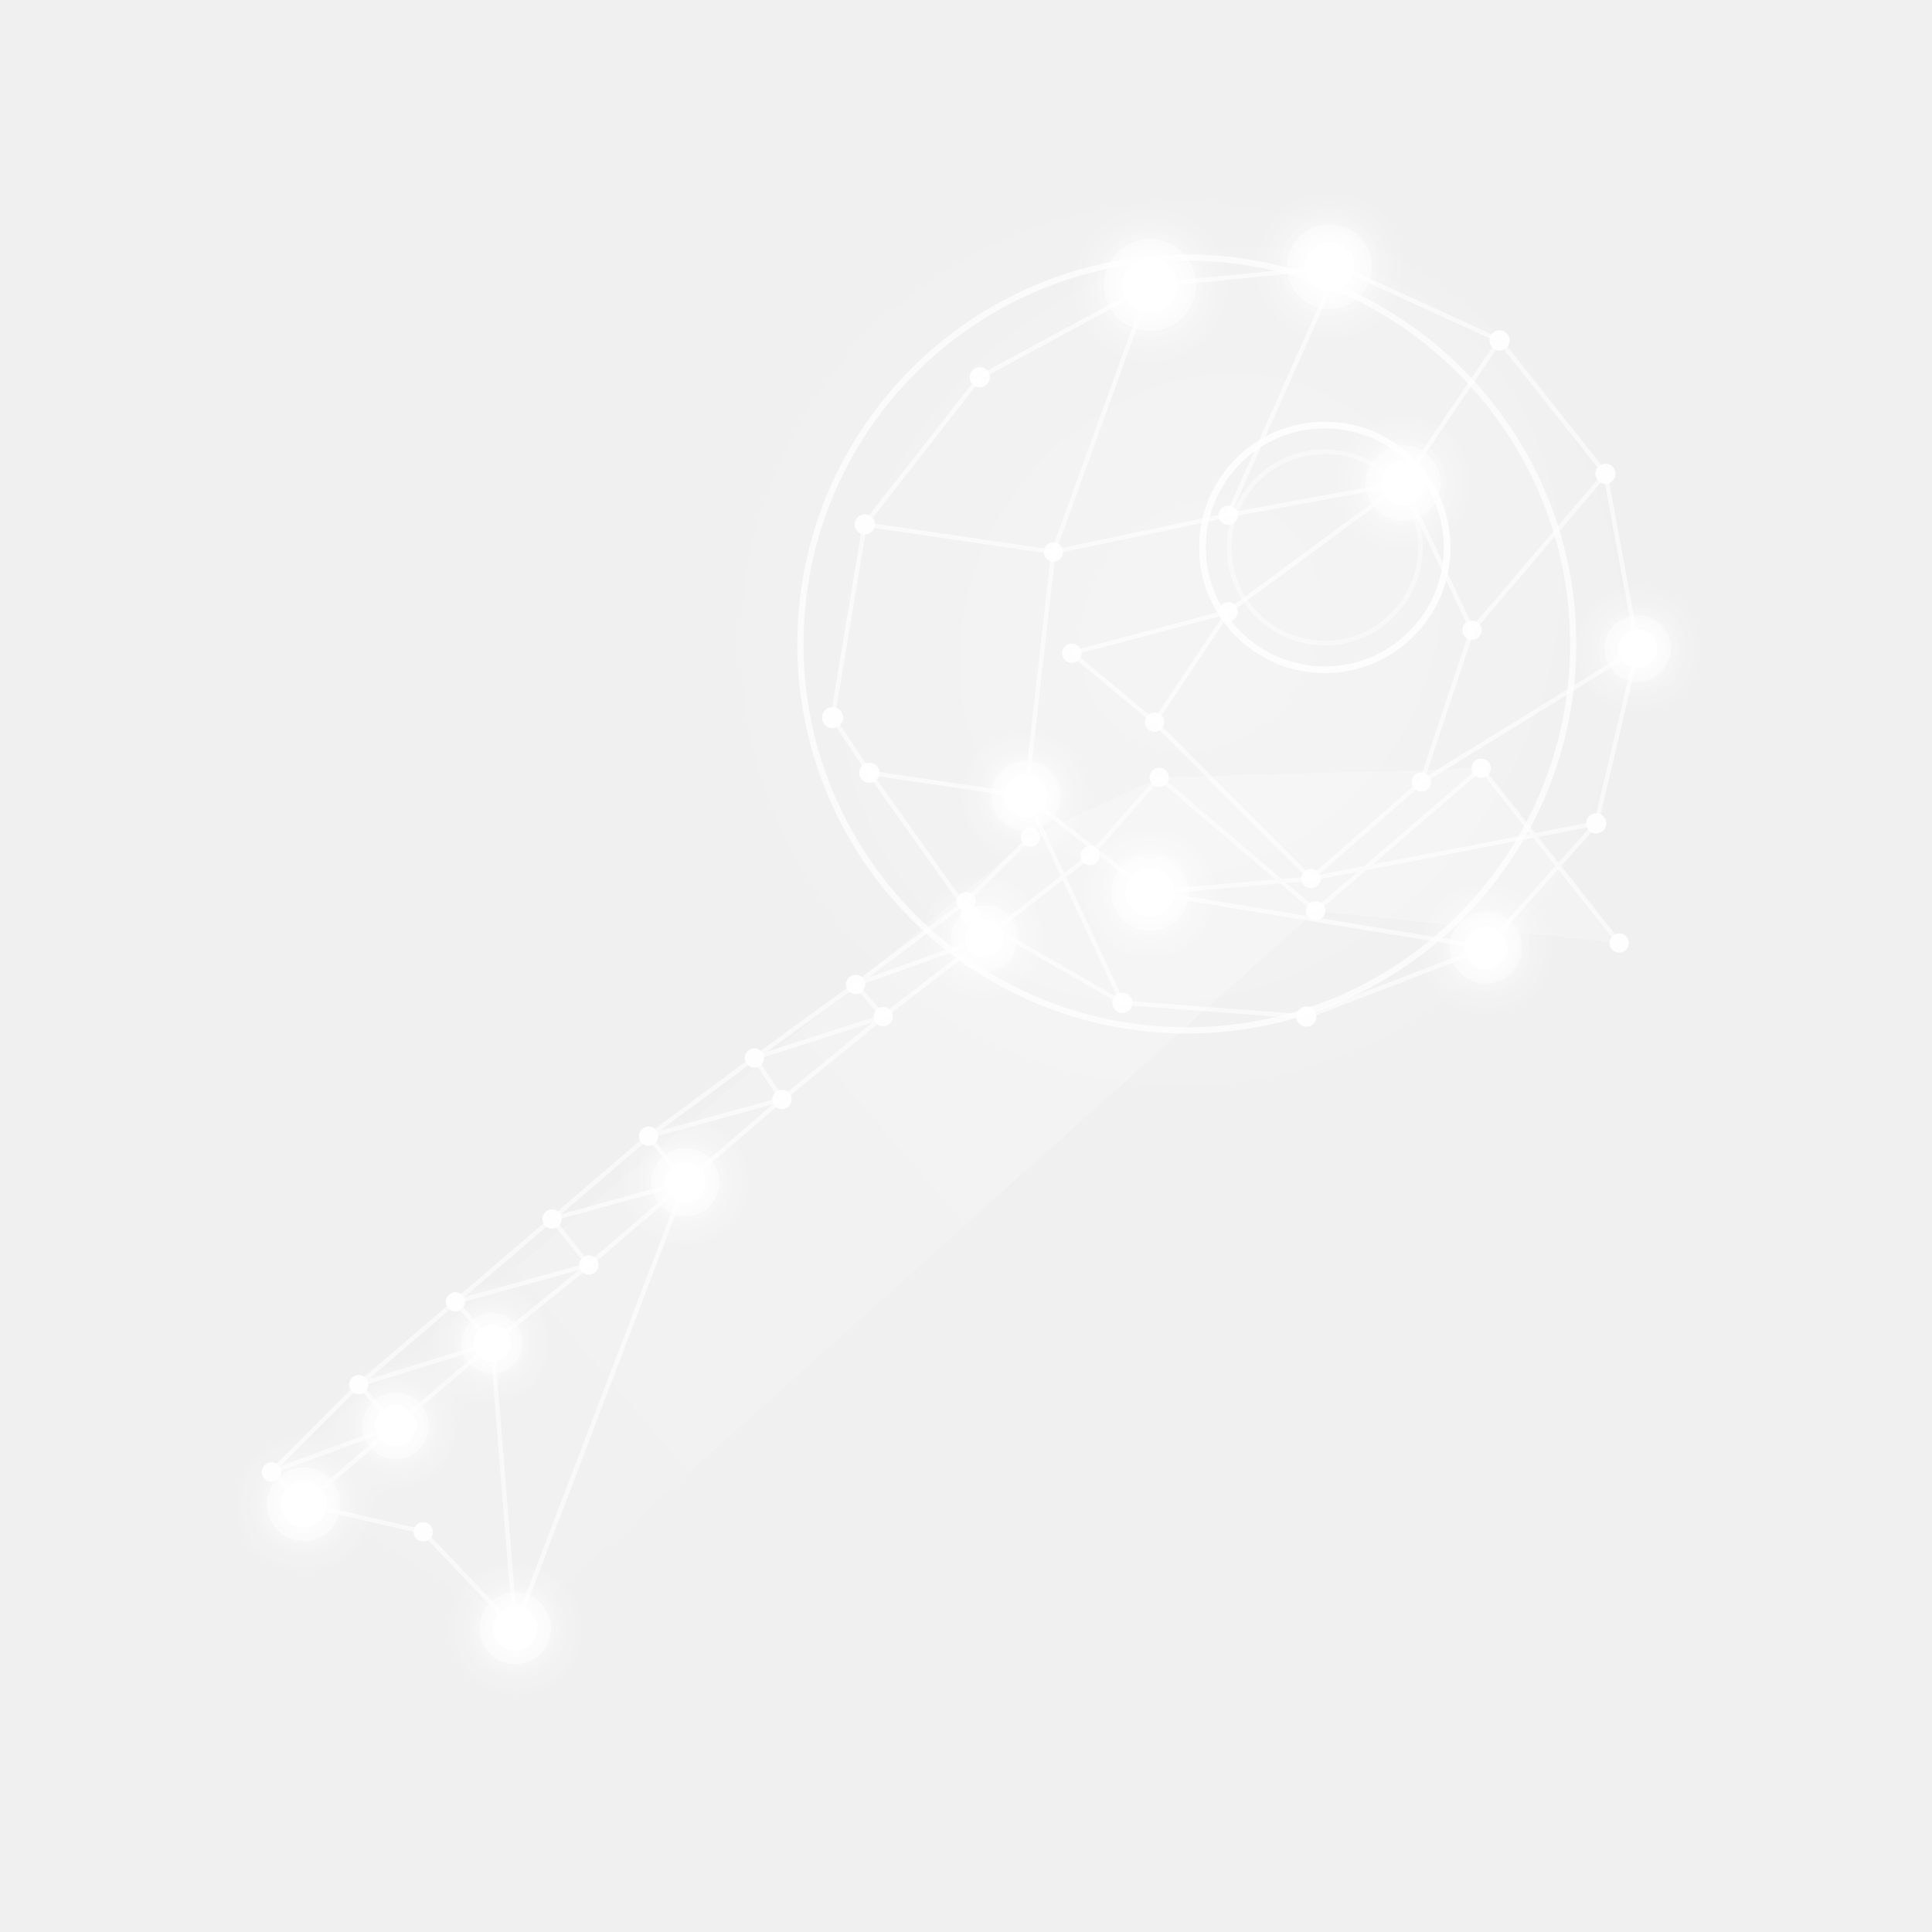
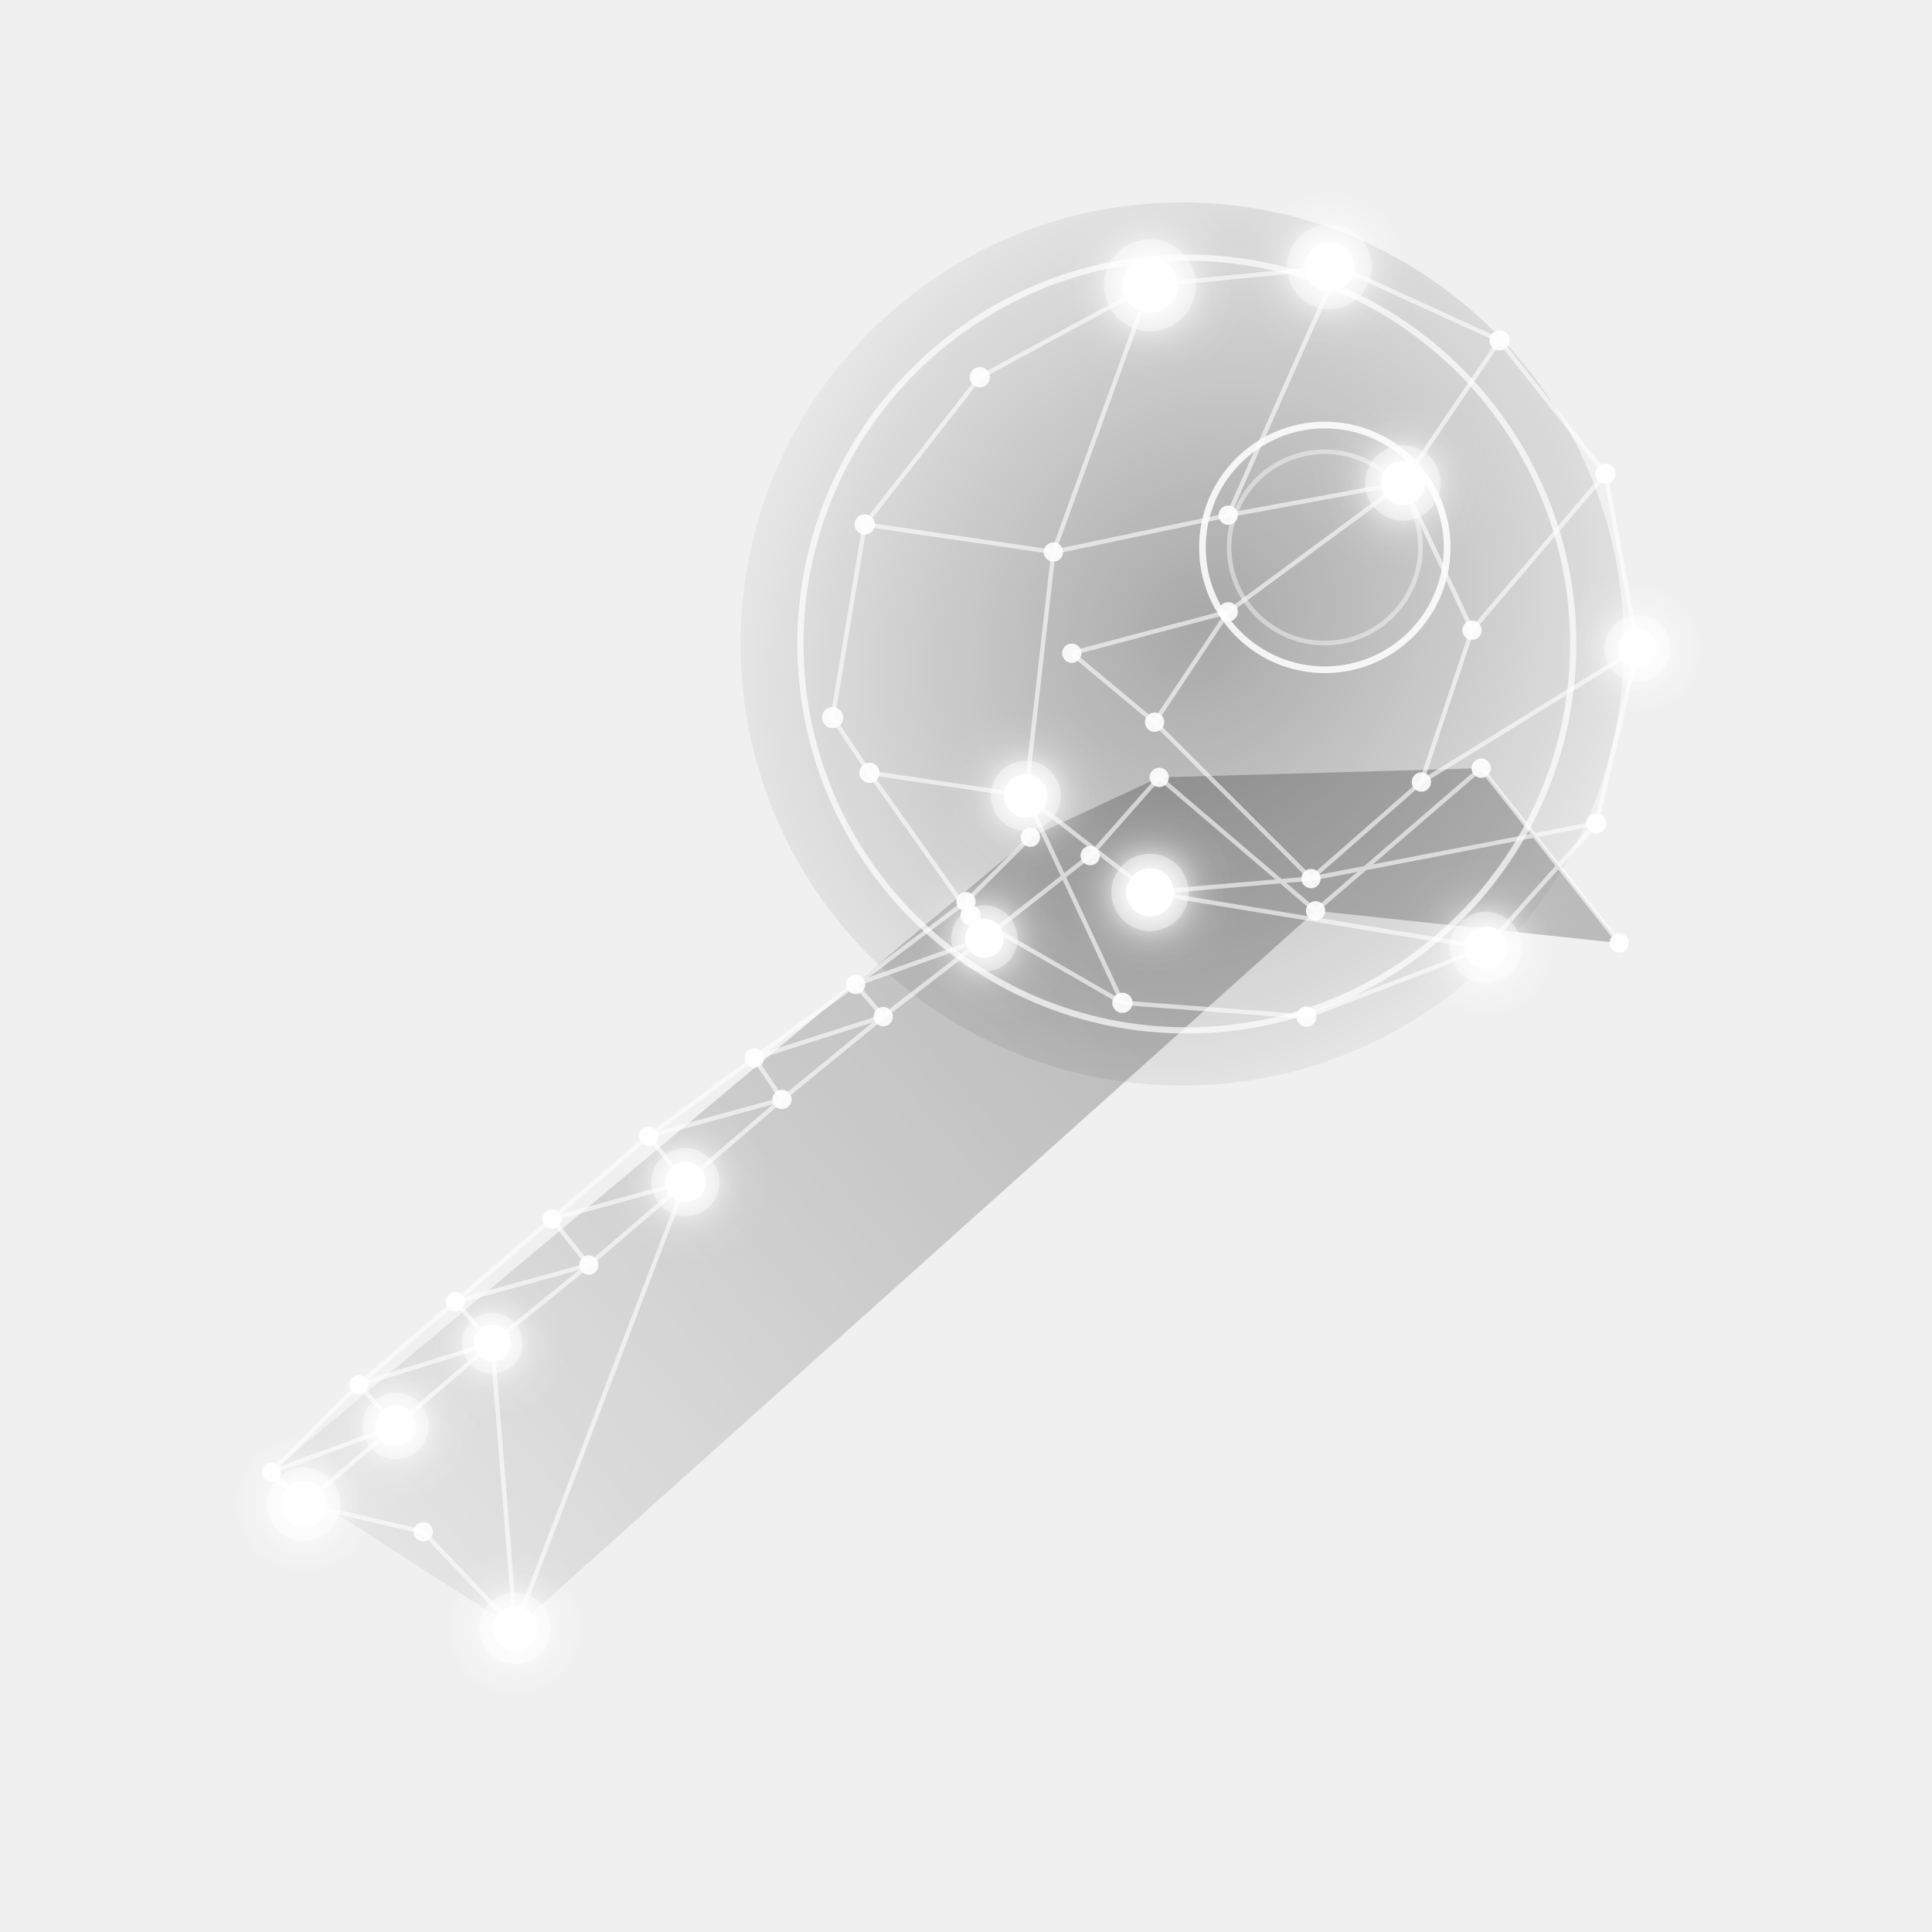
<svg xmlns="http://www.w3.org/2000/svg" width="420" height="420" fill="none" viewBox="0 0 420 420">
  <defs>
    <radialGradient id="a" cx="0" cy="0" r="1" gradientTransform="rotate(126 95.852 134.493)scale(130 112)" gradientUnits="userSpaceOnUse">
-       <stop offset="0" stop-color="#fff" stop-opacity=".3" />
-       <stop offset="1" stop-color="#fff" stop-opacity="0" />
+       <stop offset="0" stopColor="#fff" stop-opacity=".3" />
+       <stop offset="1" stopColor="#fff" stop-opacity="0" />
    </radialGradient>
    <linearGradient id="b" x1="226" x2="70" y1="186" y2="320" gradientUnits="userSpaceOnUse">
-       <stop stop-color="#fff" stop-opacity=".22" />
-       <stop offset="1" stop-color="#fff" stop-opacity=".05" />
+       <stop stopColor="#fff" stop-opacity=".22" />
+       <stop offset="1" stopColor="#fff" stop-opacity=".05" />
    </linearGradient>
    <filter id="c" width="280%" height="280%" x="-90%" y="-90%" color-interpolation-filters="sRGB">
      <feGaussianBlur result="b1" stdDeviation="2.8" />
      <feGaussianBlur in="SourceGraphic" result="b2" stdDeviation="6.2" />
      <feBlend in="b2" in2="b1" mode="screen" result="b" />
      <feMerge>
        <feMergeNode in="b" />
        <feMergeNode in="SourceGraphic" />
      </feMerge>
    </filter>
  </defs>
  <circle cx="257" cy="140" r="96" fill="url(#a)" />
  <path fill="url(#b)" d="M224 182 59 320l53 34 174-156 66 7-30-38-70 2Z" />
  <circle cx="258" cy="140" r="84" stroke="rgba(255,255,255,0.68)" stroke-width="1.35" />
  <circle cx="288" cy="119" r="26.6" stroke="rgba(255,255,255,0.86)" stroke-width="1.45" />
  <circle cx="288" cy="119" r="20.8" stroke="rgba(255,255,255,0.44)" />
  <path d="m181 156 7-42m0 0 25-32m0 0 37-20m0 0 41-4m0 0 35 16m0 0 23 29m0 0 7 38m0 0-9 38m0 0-24 27m0 0-39 15m0 0-40-3m0 0-33-19m0 0-22-31m0 0-8-12m7-42 41 6m0 0 21-58m-21 58 38-8m0 0 24-54m-24 54 38-7m0 0 21-31m-21 31 15 32m0 0 29-34m-29 34-11 33m0 0 47-29m-47 29-24 21m0 0 62-12m-62 12-35 3m0 0 73 12m-73-12-27-21m0 0 21 45m-21-45 6-53m-6 53-34-5m44-26 18 15m0 0 16-24m0 0-34 9m18 15 34 34m-18-58 38-28m-81 77-14 14m0 0-24 18m0 0-22 16m0 0-23 17m0 0-21 18m0 0-21 18m0 0-21 18m0 0-19 19m193-151-15 17m0 0-23 18m0 0-22 17m0 0-22 18m0 0-21 18m0 0-21 18m0 0-21 17m0 0-21 18m0 0-20 17m144-131 4 8m-28 10 6 7m-28 9 6 9m-29 8 8 10m-29 8 8 10m-29 8 8 9m-29 9 8 9m-27 10 7 7m120-113 28-10m-50 26 28-9m-51 26 29-8m-50 26 29-8m-50 26 29-8m-50 26 29-9m-48 28 27-10m26 44-20-21m0 0-26-6m46 27-5-62m5 62 37-97m203-52-30-38m0 0-36 31m0 0-34-29" style="stroke:rgba(255,255,255,.6);stroke-width:.96" />
  <g style="fill:rgba(255,255,255,.9)">
    <circle cx="181" cy="156" r="2.3" />
    <circle cx="188" cy="114" r="2.2" />
    <circle cx="213" cy="82" r="2.2" />
    <circle cx="250" cy="62" r="2.2" />
    <circle cx="291" cy="58" r="2.2" />
    <circle cx="326" cy="74" r="2.2" />
    <circle cx="349" cy="103" r="2.2" />
    <circle cx="356" cy="141" r="2.2" />
    <circle cx="347" cy="179" r="2.2" />
    <circle cx="323" cy="206" r="2.2" />
    <circle cx="284" cy="221" r="2.2" />
    <circle cx="244" cy="218" r="2.2" />
    <circle cx="211" cy="199" r="2.2" />
    <circle cx="189" cy="168" r="2.2" />
    <circle cx="229" cy="120" r="2.1" />
    <circle cx="267" cy="112" r="2.1" />
    <circle cx="305" cy="105" r="2.1" />
    <circle cx="320" cy="137" r="2.1" />
    <circle cx="309" cy="170" r="2.1" />
    <circle cx="285" cy="191" r="2.1" />
    <circle cx="250" cy="194" r="2.1" />
    <circle cx="223" cy="173" r="2.1" />
    <circle cx="233" cy="142" r="2.1" />
    <circle cx="251" cy="157" r="2.1" />
    <circle cx="267" cy="133" r="2.1" />
    <circle cx="224" cy="182" r="2.1" />
    <circle cx="210" cy="196" r="2.1" />
    <circle cx="186" cy="214" r="2.1" />
    <circle cx="164" cy="230" r="2.1" />
    <circle cx="141" cy="247" r="2.1" />
    <circle cx="120" cy="265" r="2.1" />
    <circle cx="99" cy="283" r="2.1" />
    <circle cx="78" cy="301" r="2.1" />
    <circle cx="59" cy="320" r="2.1" />
    <circle cx="252" cy="169" r="2.1" />
    <circle cx="237" cy="186" r="2.1" />
    <circle cx="214" cy="204" r="2.1" />
    <circle cx="192" cy="221" r="2.1" />
    <circle cx="170" cy="239" r="2.1" />
    <circle cx="149" cy="257" r="2.1" />
    <circle cx="128" cy="275" r="2.1" />
    <circle cx="107" cy="292" r="2.1" />
    <circle cx="86" cy="310" r="2.1" />
    <circle cx="66" cy="327" r="2.1" />
    <circle cx="112" cy="354" r="2.1" />
    <circle cx="92" cy="333" r="2.1" />
    <circle cx="352" cy="205" r="2.1" />
    <circle cx="322" cy="167" r="2.1" />
    <circle cx="286" cy="198" r="2.1" />
  </g>
  <g style="fill:#fff;filter:url(#c)">
    <circle cx="250" cy="62" r="6" />
    <circle cx="289" cy="58" r="5.4" />
    <circle cx="305" cy="105" r="4.8" />
    <circle cx="356" cy="141" r="4.2" />
    <circle cx="323" cy="206" r="4.6" />
    <circle cx="250" cy="194" r="5.2" />
    <circle cx="223" cy="173" r="4.7" />
    <circle cx="214" cy="204" r="4.2" />
    <circle cx="149" cy="257" r="4.4" />
    <circle cx="107" cy="292" r="4" />
    <circle cx="86" cy="310" r="4.4" />
    <circle cx="66" cy="327" r="5" />
    <circle cx="112" cy="354" r="4.8" />
  </g>
  <g style="fill:rgba(255,255,255,.42);filter:url(#c)">
    <circle cx="250" cy="62" r="10" />
    <circle cx="289" cy="58" r="9.2" />
    <circle cx="305" cy="105" r="8.2" />
    <circle cx="356" cy="141" r="7.2" />
    <circle cx="323" cy="206" r="7.8" />
    <circle cx="250" cy="194" r="8.4" />
    <circle cx="223" cy="173" r="7.6" />
    <circle cx="214" cy="204" r="7.2" />
    <circle cx="149" cy="257" r="7.4" />
    <circle cx="107" cy="292" r="6.6" />
    <circle cx="86" cy="310" r="7.2" />
    <circle cx="66" cy="327" r="8" />
    <circle cx="112" cy="354" r="7.8" />
  </g>
</svg>
